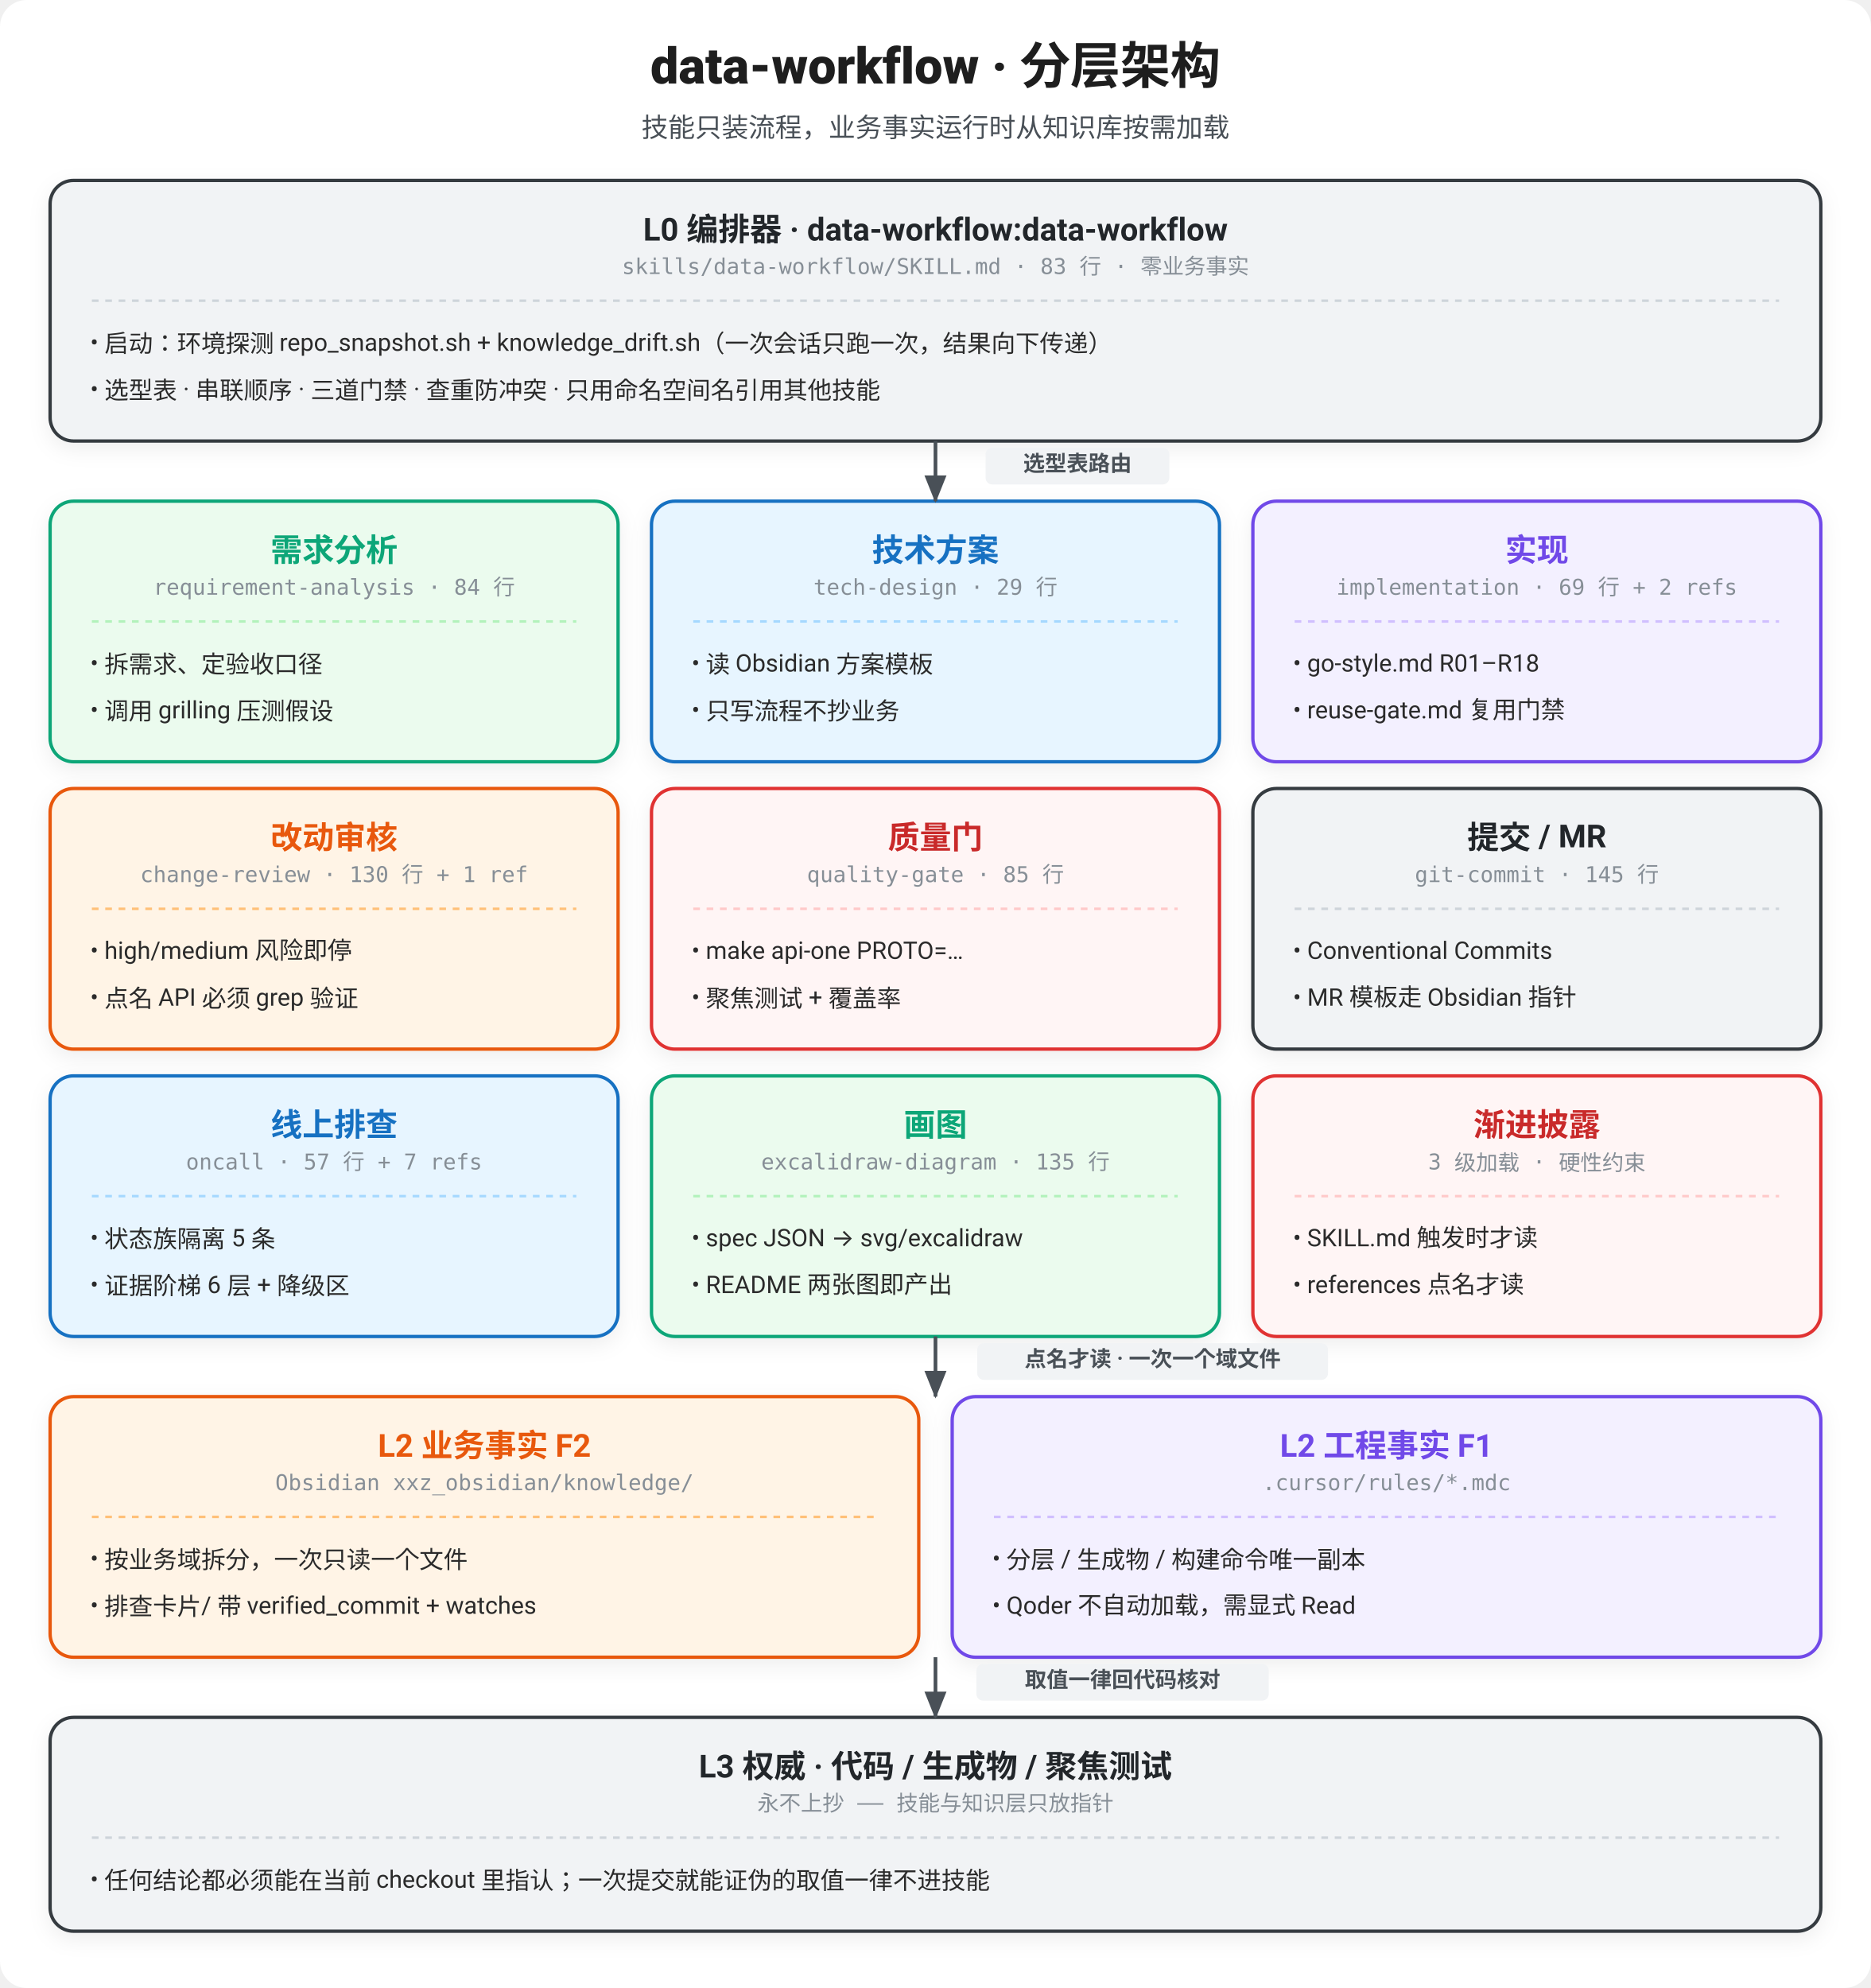
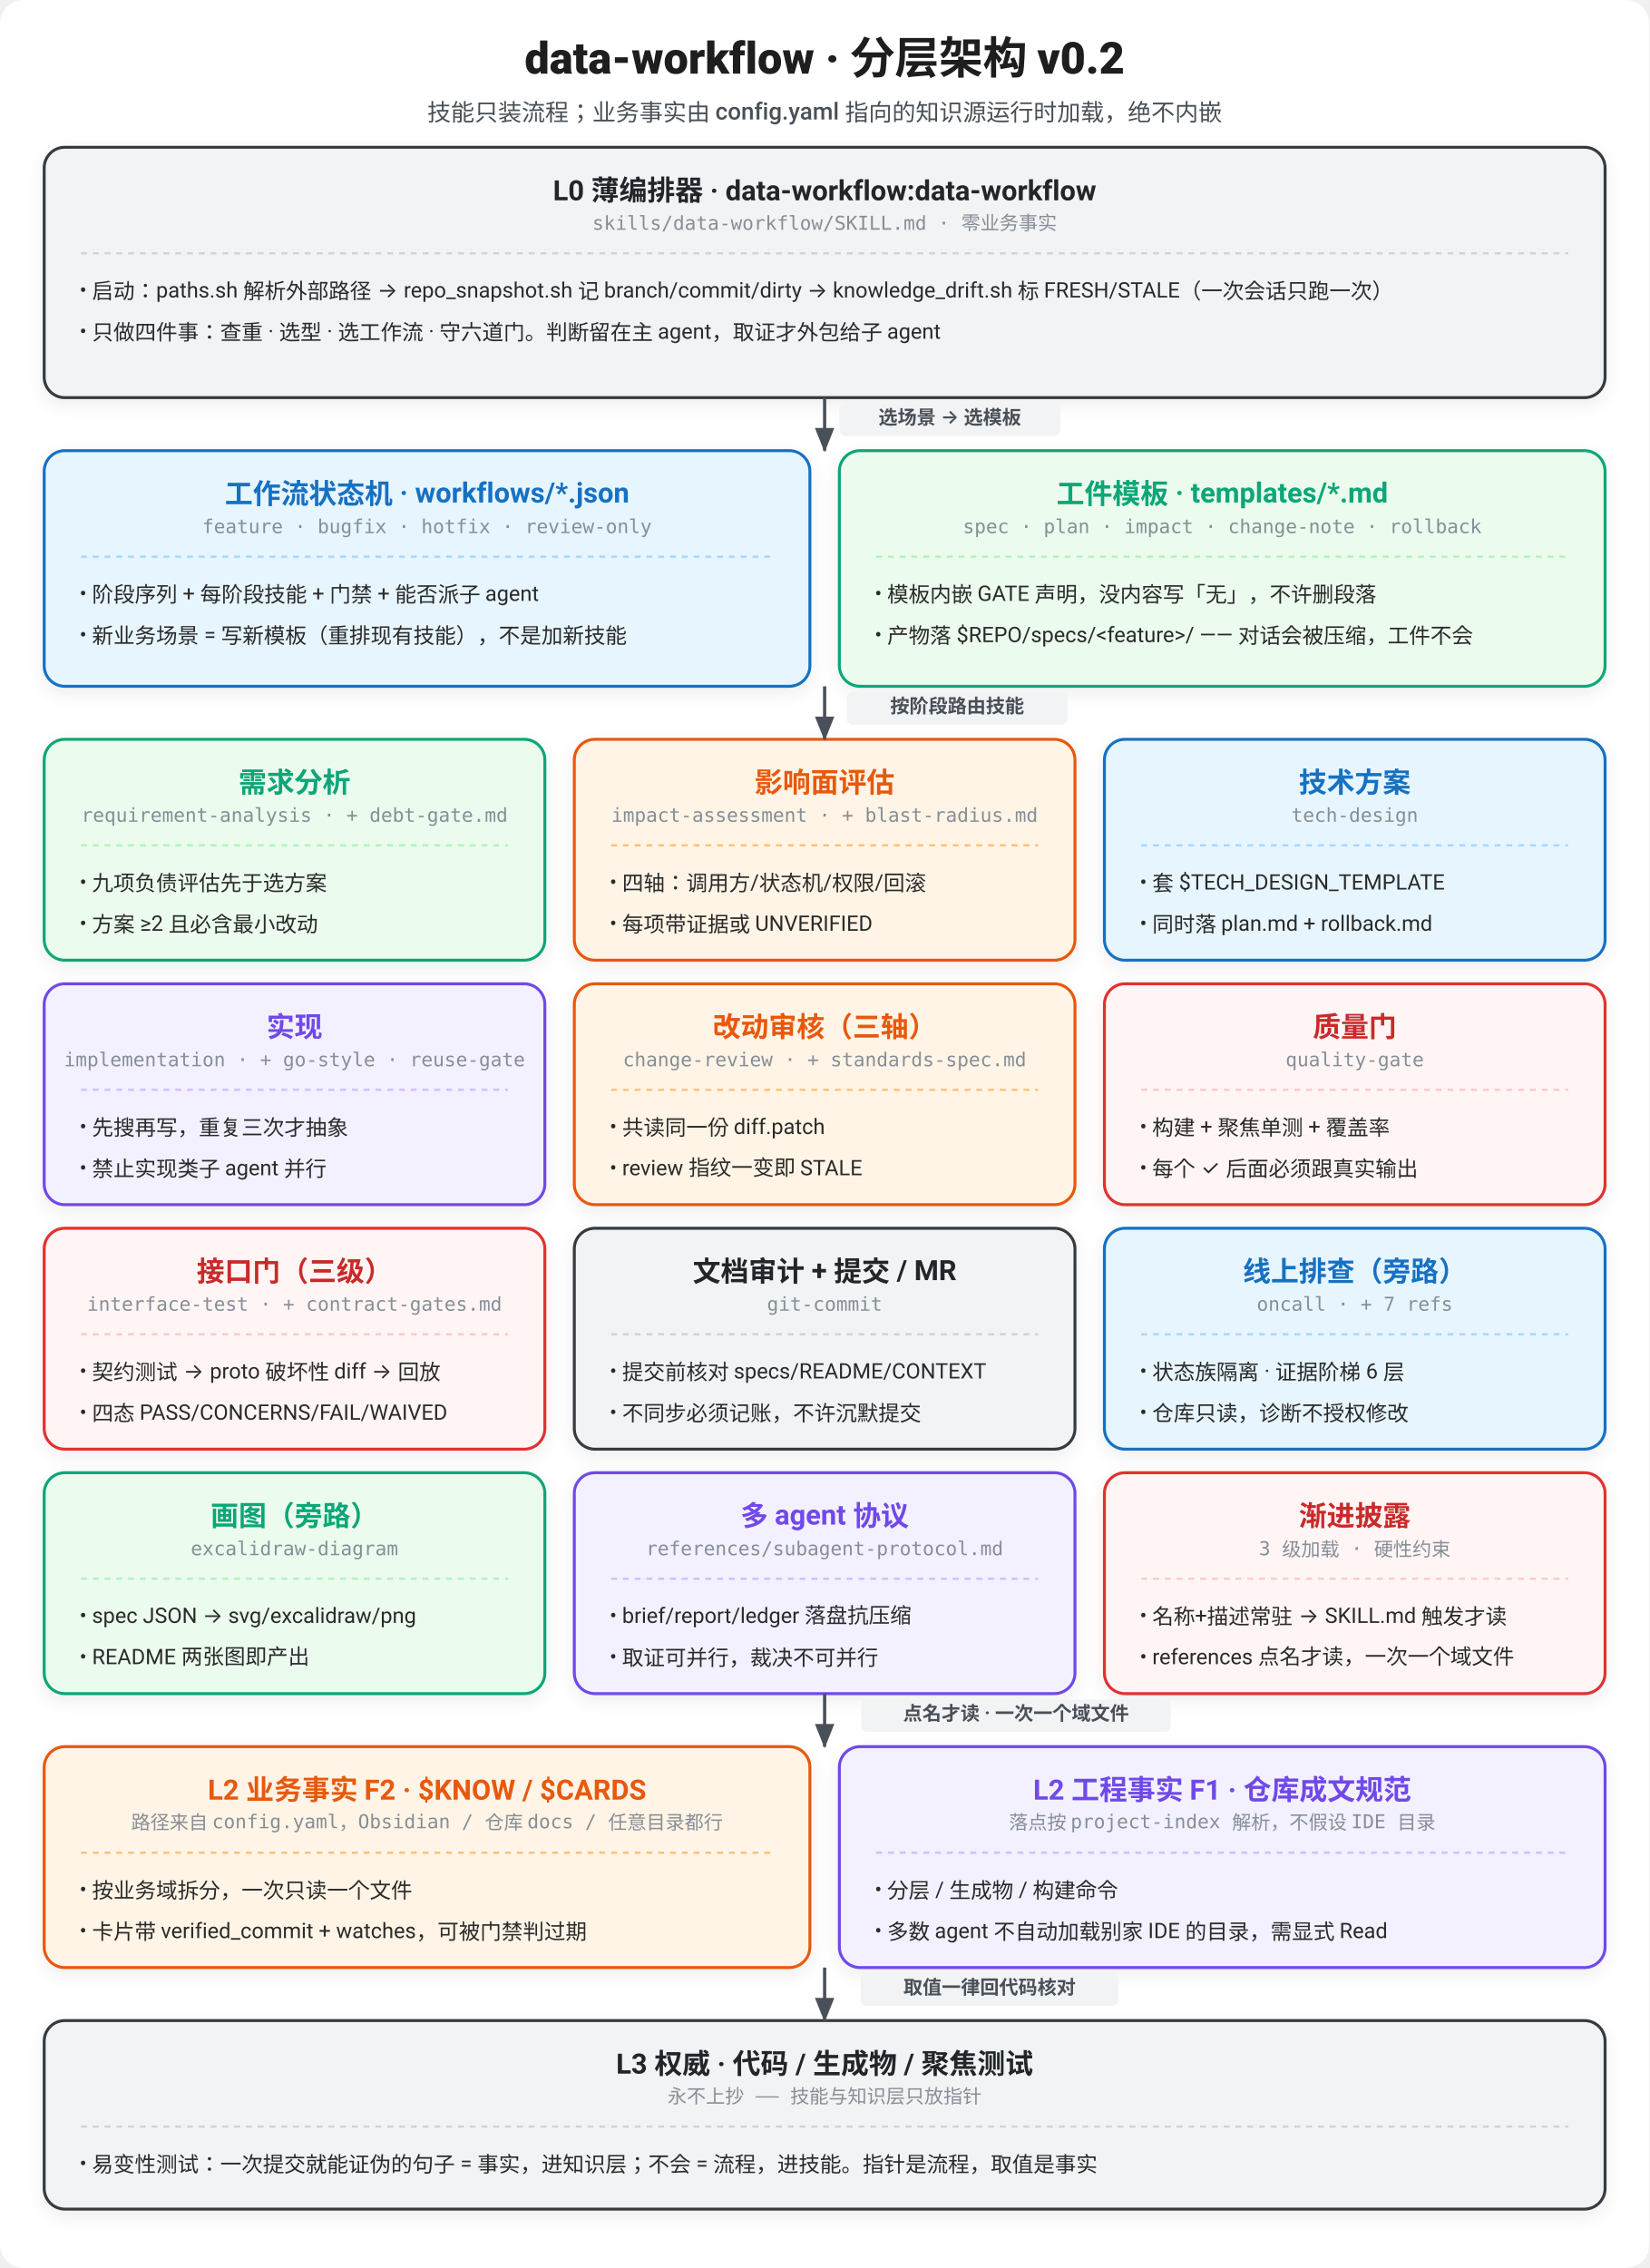
- <svg xmlns="http://www.w3.org/2000/svg" viewBox="0 0 1120 1190" width="100%" height="100%">
+ <svg xmlns="http://www.w3.org/2000/svg" viewBox="0 0 1120 1540" width="100%" height="100%">
  <defs>
    <filter id="shadow" x="-5%" y="-5%" width="110%" height="110%" filterUnits="userSpaceOnUse">
      <feDropShadow dx="0" dy="4" stdDeviation="6" flood-color="#000000" flood-opacity="0.07" />
    </filter>
    <filter id="red-shadow" x="-4%" y="-4%" width="108%" height="108%" filterUnits="userSpaceOnUse">
      <feDropShadow dx="0" dy="5" stdDeviation="8" flood-color="#e03131" flood-opacity="0.10" />
    </filter>
    <marker id="arrow-gray" markerWidth="9" markerHeight="9" refX="7" refY="4.5" orient="auto">
      <path d="M 0 1.5 L 7.5 4.5 L 0 7.5 Z" fill="#495057" />
    </marker>
    <marker id="arrow-red" markerWidth="9" markerHeight="9" refX="7" refY="4.5" orient="auto">
      <path d="M 0 1.5 L 7.5 4.5 L 0 7.5 Z" fill="#e03131" />
    </marker>
    <style>
      .title { font-family: -apple-system, BlinkMacSystemFont, "Segoe UI", Roboto, "PingFang SC", "Hiragino Sans GB", "Microsoft YaHei", sans-serif; font-weight: 800; fill: #1e1e1e; }
      .subtitle { font-family: -apple-system, BlinkMacSystemFont, "Segoe UI", Roboto, "PingFang SC", sans-serif; font-weight: 500; fill: #495057; }
      .card-title { font-family: -apple-system, BlinkMacSystemFont, "Segoe UI", Roboto, "PingFang SC", sans-serif; font-weight: 700; font-size: 19px; }
      .card-sub { font-family: "SF Mono", "Consolas", Menlo, monospace; font-size: 13px; fill: #868e96; }
      .card-item { font-family: -apple-system, BlinkMacSystemFont, "Segoe UI", Roboto, "PingFang SC", sans-serif; font-size: 14.5px; fill: #2b2b2b; }
      .tag-text { font-family: -apple-system, BlinkMacSystemFont, "Segoe UI", Roboto, "PingFang SC", sans-serif; font-size: 13px; font-weight: 600; fill: #495057; text-anchor: middle; }
      .cfg-text { font-family: -apple-system, BlinkMacSystemFont, "Segoe UI", Roboto, "PingFang SC", sans-serif; font-size: 13px; font-weight: 700; fill: #c92a2a; text-anchor: middle; }
    </style>
  </defs>
  <rect width="100%" height="100%" fill="#ffffff" rx="16" />
  <g transform="translate(560, 50)" text-anchor="middle">
-     <text class="title" font-size="30" y="0">data-workflow · 分层架构</text>
-     <text class="subtitle" font-size="16" y="32">技能只装流程，业务事实运行时从知识库按需加载</text>
-   </g>
-   <g transform="translate(30, 108)" filter="url(#shadow)">
-     <rect width="1060" height="156" rx="14" fill="#f1f3f5" stroke="#343a40" stroke-width="2" />
-     <text class="card-title" x="530" y="36" text-anchor="middle" fill="#212529">L0 编排器 · data-workflow:data-workflow</text>
-     <text class="card-sub" x="530" y="56" text-anchor="middle">skills/data-workflow/SKILL.md · 83 行 · 零业务事实</text>
+     <text class="title" font-size="30" y="0">data-workflow · 分层架构 v0.2</text>
+     <text class="subtitle" font-size="16" y="32">技能只装流程；业务事实由 config.yaml 指向的知识源运行时加载，绝不内嵌</text>
+   </g>
+   <g transform="translate(30, 100)" filter="url(#shadow)">
+     <rect width="1060" height="170" rx="14" fill="#f1f3f5" stroke="#343a40" stroke-width="2" />
+     <text class="card-title" x="530" y="36" text-anchor="middle" fill="#212529">L0 薄编排器 · data-workflow:data-workflow</text>
+     <text class="card-sub" x="530" y="56" text-anchor="middle">skills/data-workflow/SKILL.md · 零业务事实</text>
    <line x1="25" y1="72" x2="1035" y2="72" stroke="#ced4da" stroke-width="1.5" stroke-dasharray="4,4" />
    <g class="card-item" transform="translate(24, 102)">
-       <text y="0">• 启动：环境探测 repo_snapshot.sh + knowledge_drift.sh（一次会话只跑一次，结果向下传递）</text>
-       <text y="28">• 选型表 · 串联顺序 · 三道门禁 · 查重防冲突 · 只用命名空间名引用其他技能</text>
-     </g>
-   </g>
-   <g transform="translate(30, 300)" filter="url(#shadow)">
-     <rect width="340" height="156" rx="14" fill="#ebfbee" stroke="#0ca678" stroke-width="2" />
+       <text y="0">• 启动：paths.sh 解析外部路径 → repo_snapshot.sh 记 branch/commit/dirty → knowledge_drift.sh 标 FRESH/STALE（一次会话只跑一次）</text>
+       <text y="28">• 只做四件事：查重 · 选型 · 选工作流 · 守六道门。判断留在主 agent，取证才外包给子 agent</text>
+     </g>
+   </g>
+   <g transform="translate(30, 306)" filter="url(#shadow)">
+     <rect width="520" height="160" rx="14" fill="#e7f5ff" stroke="#1971c2" stroke-width="2" />
+     <text class="card-title" x="260" y="36" text-anchor="middle" fill="#1971c2">工作流状态机 · workflows/*.json</text>
+     <text class="card-sub" x="260" y="56" text-anchor="middle">feature · bugfix · hotfix · review-only</text>
+     <line x1="25" y1="72" x2="495" y2="72" stroke="#a5d8ff" stroke-width="1.5" stroke-dasharray="4,4" />
+     <g class="card-item" transform="translate(24, 102)">
+       <text y="0">• 阶段序列 + 每阶段技能 + 门禁 + 能否派子 agent</text>
+       <text y="28">• 新业务场景 = 写新模板（重排现有技能），不是加新技能</text>
+     </g>
+   </g>
+   <g transform="translate(570, 306)" filter="url(#shadow)">
+     <rect width="520" height="160" rx="14" fill="#ebfbee" stroke="#0ca678" stroke-width="2" />
+     <text class="card-title" x="260" y="36" text-anchor="middle" fill="#0ca678">工件模板 · templates/*.md</text>
+     <text class="card-sub" x="260" y="56" text-anchor="middle">spec · plan · impact · change-note · rollback</text>
+     <line x1="25" y1="72" x2="495" y2="72" stroke="#b2f2bb" stroke-width="1.5" stroke-dasharray="4,4" />
+     <g class="card-item" transform="translate(24, 102)">
+       <text y="0">• 模板内嵌 GATE 声明，没内容写「无」，不许删段落</text>
+       <text y="28">• 产物落 $REPO/specs/&lt;feature&gt;/ —— 对话会被压缩，工件不会</text>
+     </g>
+   </g>
+   <g transform="translate(30, 502)" filter="url(#shadow)">
+     <rect width="340" height="150" rx="14" fill="#ebfbee" stroke="#0ca678" stroke-width="2" />
    <text class="card-title" x="170" y="36" text-anchor="middle" fill="#0ca678">需求分析</text>
-     <text class="card-sub" x="170" y="56" text-anchor="middle">requirement-analysis · 84 行</text>
+     <text class="card-sub" x="170" y="56" text-anchor="middle">requirement-analysis · + debt-gate.md</text>
    <line x1="25" y1="72" x2="315" y2="72" stroke="#b2f2bb" stroke-width="1.5" stroke-dasharray="4,4" />
    <g class="card-item" transform="translate(24, 102)">
-       <text y="0">• 拆需求、定验收口径</text>
-       <text y="28">• 调用 grilling 压测假设</text>
-     </g>
-   </g>
-   <g transform="translate(390, 300)" filter="url(#shadow)">
-     <rect width="340" height="156" rx="14" fill="#e7f5ff" stroke="#1971c2" stroke-width="2" />
+       <text y="0">• 九项负债评估先于选方案</text>
+       <text y="28">• 方案 ≥2 且必含最小改动</text>
+     </g>
+   </g>
+   <g transform="translate(390, 502)" filter="url(#shadow)">
+     <rect width="340" height="150" rx="14" fill="#fff4e6" stroke="#e8590c" stroke-width="2" />
+     <text class="card-title" x="170" y="36" text-anchor="middle" fill="#e8590c">影响面评估</text>
+     <text class="card-sub" x="170" y="56" text-anchor="middle">impact-assessment · + blast-radius.md</text>
+     <line x1="25" y1="72" x2="315" y2="72" stroke="#ffc078" stroke-width="1.5" stroke-dasharray="4,4" />
+     <g class="card-item" transform="translate(24, 102)">
+       <text y="0">• 四轴：调用方/状态机/权限/回滚</text>
+       <text y="28">• 每项带证据或 UNVERIFIED</text>
+     </g>
+   </g>
+   <g transform="translate(750, 502)" filter="url(#shadow)">
+     <rect width="340" height="150" rx="14" fill="#e7f5ff" stroke="#1971c2" stroke-width="2" />
    <text class="card-title" x="170" y="36" text-anchor="middle" fill="#1971c2">技术方案</text>
-     <text class="card-sub" x="170" y="56" text-anchor="middle">tech-design · 29 行</text>
+     <text class="card-sub" x="170" y="56" text-anchor="middle">tech-design</text>
    <line x1="25" y1="72" x2="315" y2="72" stroke="#a5d8ff" stroke-width="1.5" stroke-dasharray="4,4" />
    <g class="card-item" transform="translate(24, 102)">
-       <text y="0">• 读 Obsidian 方案模板</text>
-       <text y="28">• 只写流程不抄业务</text>
-     </g>
-   </g>
-   <g transform="translate(750, 300)" filter="url(#shadow)">
-     <rect width="340" height="156" rx="14" fill="#f3f0ff" stroke="#7048e8" stroke-width="2" />
+       <text y="0">• 套 $TECH_DESIGN_TEMPLATE</text>
+       <text y="28">• 同时落 plan.md + rollback.md</text>
+     </g>
+   </g>
+   <g transform="translate(30, 668)" filter="url(#shadow)">
+     <rect width="340" height="150" rx="14" fill="#f3f0ff" stroke="#7048e8" stroke-width="2" />
    <text class="card-title" x="170" y="36" text-anchor="middle" fill="#7048e8">实现</text>
-     <text class="card-sub" x="170" y="56" text-anchor="middle">implementation · 69 行 + 2 refs</text>
+     <text class="card-sub" x="170" y="56" text-anchor="middle">implementation · + go-style · reuse-gate</text>
    <line x1="25" y1="72" x2="315" y2="72" stroke="#d0bfff" stroke-width="1.5" stroke-dasharray="4,4" />
    <g class="card-item" transform="translate(24, 102)">
-       <text y="0">• go-style.md R01–R18</text>
-       <text y="28">• reuse-gate.md 复用门禁</text>
-     </g>
-   </g>
-   <g transform="translate(30, 472)" filter="url(#shadow)">
-     <rect width="340" height="156" rx="14" fill="#fff4e6" stroke="#e8590c" stroke-width="2" />
-     <text class="card-title" x="170" y="36" text-anchor="middle" fill="#e8590c">改动审核</text>
-     <text class="card-sub" x="170" y="56" text-anchor="middle">change-review · 130 行 + 1 ref</text>
+       <text y="0">• 先搜再写，重复三次才抽象</text>
+       <text y="28">• 禁止实现类子 agent 并行</text>
+     </g>
+   </g>
+   <g transform="translate(390, 668)" filter="url(#shadow)">
+     <rect width="340" height="150" rx="14" fill="#fff4e6" stroke="#e8590c" stroke-width="2" />
+     <text class="card-title" x="170" y="36" text-anchor="middle" fill="#e8590c">改动审核（三轴）</text>
+     <text class="card-sub" x="170" y="56" text-anchor="middle">change-review · + standards-spec.md</text>
    <line x1="25" y1="72" x2="315" y2="72" stroke="#ffc078" stroke-width="1.5" stroke-dasharray="4,4" />
    <g class="card-item" transform="translate(24, 102)">
-       <text y="0">• high/medium 风险即停</text>
-       <text y="28">• 点名 API 必须 grep 验证</text>
-     </g>
-   </g>
-   <g transform="translate(390, 472)" filter="url(#shadow)">
-     <rect width="340" height="156" rx="14" fill="#fff5f5" stroke="#e03131" stroke-width="2" />
+       <text y="0">• 共读同一份 diff.patch</text>
+       <text y="28">• review 指纹一变即 STALE</text>
+     </g>
+   </g>
+   <g transform="translate(750, 668)" filter="url(#shadow)">
+     <rect width="340" height="150" rx="14" fill="#fff5f5" stroke="#e03131" stroke-width="2" />
    <text class="card-title" x="170" y="36" text-anchor="middle" fill="#c92a2a">质量门</text>
-     <text class="card-sub" x="170" y="56" text-anchor="middle">quality-gate · 85 行</text>
+     <text class="card-sub" x="170" y="56" text-anchor="middle">quality-gate</text>
    <line x1="25" y1="72" x2="315" y2="72" stroke="#ffc9c9" stroke-width="1.5" stroke-dasharray="4,4" />
    <g class="card-item" transform="translate(24, 102)">
-       <text y="0">• make api-one PROTO=…</text>
-       <text y="28">• 聚焦测试 + 覆盖率</text>
-     </g>
-   </g>
-   <g transform="translate(750, 472)" filter="url(#shadow)">
-     <rect width="340" height="156" rx="14" fill="#f1f3f5" stroke="#343a40" stroke-width="2" />
-     <text class="card-title" x="170" y="36" text-anchor="middle" fill="#212529">提交 / MR</text>
-     <text class="card-sub" x="170" y="56" text-anchor="middle">git-commit · 145 行</text>
+       <text y="0">• 构建 + 聚焦单测 + 覆盖率</text>
+       <text y="28">• 每个 ✓ 后面必须跟真实输出</text>
+     </g>
+   </g>
+   <g transform="translate(30, 834)" filter="url(#shadow)">
+     <rect width="340" height="150" rx="14" fill="#fff5f5" stroke="#e03131" stroke-width="2" />
+     <text class="card-title" x="170" y="36" text-anchor="middle" fill="#c92a2a">接口门（三级）</text>
+     <text class="card-sub" x="170" y="56" text-anchor="middle">interface-test · + contract-gates.md</text>
+     <line x1="25" y1="72" x2="315" y2="72" stroke="#ffc9c9" stroke-width="1.5" stroke-dasharray="4,4" />
+     <g class="card-item" transform="translate(24, 102)">
+       <text y="0">• 契约测试 → proto 破坏性 diff → 回放</text>
+       <text y="28">• 四态 PASS/CONCERNS/FAIL/WAIVED</text>
+     </g>
+   </g>
+   <g transform="translate(390, 834)" filter="url(#shadow)">
+     <rect width="340" height="150" rx="14" fill="#f1f3f5" stroke="#343a40" stroke-width="2" />
+     <text class="card-title" x="170" y="36" text-anchor="middle" fill="#212529">文档审计 + 提交 / MR</text>
+     <text class="card-sub" x="170" y="56" text-anchor="middle">git-commit</text>
    <line x1="25" y1="72" x2="315" y2="72" stroke="#ced4da" stroke-width="1.5" stroke-dasharray="4,4" />
    <g class="card-item" transform="translate(24, 102)">
-       <text y="0">• Conventional Commits</text>
-       <text y="28">• MR 模板走 Obsidian 指针</text>
-     </g>
-   </g>
-   <g transform="translate(30, 644)" filter="url(#shadow)">
-     <rect width="340" height="156" rx="14" fill="#e7f5ff" stroke="#1971c2" stroke-width="2" />
-     <text class="card-title" x="170" y="36" text-anchor="middle" fill="#1971c2">线上排查</text>
-     <text class="card-sub" x="170" y="56" text-anchor="middle">oncall · 57 行 + 7 refs</text>
+       <text y="0">• 提交前核对 specs/README/CONTEXT</text>
+       <text y="28">• 不同步必须记账，不许沉默提交</text>
+     </g>
+   </g>
+   <g transform="translate(750, 834)" filter="url(#shadow)">
+     <rect width="340" height="150" rx="14" fill="#e7f5ff" stroke="#1971c2" stroke-width="2" />
+     <text class="card-title" x="170" y="36" text-anchor="middle" fill="#1971c2">线上排查（旁路）</text>
+     <text class="card-sub" x="170" y="56" text-anchor="middle">oncall · + 7 refs</text>
    <line x1="25" y1="72" x2="315" y2="72" stroke="#a5d8ff" stroke-width="1.5" stroke-dasharray="4,4" />
    <g class="card-item" transform="translate(24, 102)">
-       <text y="0">• 状态族隔离 5 条</text>
-       <text y="28">• 证据阶梯 6 层 + 降级区</text>
-     </g>
-   </g>
-   <g transform="translate(390, 644)" filter="url(#shadow)">
-     <rect width="340" height="156" rx="14" fill="#ebfbee" stroke="#0ca678" stroke-width="2" />
-     <text class="card-title" x="170" y="36" text-anchor="middle" fill="#0ca678">画图</text>
-     <text class="card-sub" x="170" y="56" text-anchor="middle">excalidraw-diagram · 135 行</text>
+       <text y="0">• 状态族隔离 · 证据阶梯 6 层</text>
+       <text y="28">• 仓库只读，诊断不授权修改</text>
+     </g>
+   </g>
+   <g transform="translate(30, 1000)" filter="url(#shadow)">
+     <rect width="340" height="150" rx="14" fill="#ebfbee" stroke="#0ca678" stroke-width="2" />
+     <text class="card-title" x="170" y="36" text-anchor="middle" fill="#0ca678">画图（旁路）</text>
+     <text class="card-sub" x="170" y="56" text-anchor="middle">excalidraw-diagram</text>
    <line x1="25" y1="72" x2="315" y2="72" stroke="#b2f2bb" stroke-width="1.5" stroke-dasharray="4,4" />
    <g class="card-item" transform="translate(24, 102)">
-       <text y="0">• spec JSON → svg/excalidraw</text>
+       <text y="0">• spec JSON → svg/excalidraw/png</text>
      <text y="28">• README 两张图即产出</text>
    </g>
  </g>
-   <g transform="translate(750, 644)" filter="url(#shadow)">
-     <rect width="340" height="156" rx="14" fill="#fff5f5" stroke="#e03131" stroke-width="2" />
+   <g transform="translate(390, 1000)" filter="url(#shadow)">
+     <rect width="340" height="150" rx="14" fill="#f3f0ff" stroke="#7048e8" stroke-width="2" />
+     <text class="card-title" x="170" y="36" text-anchor="middle" fill="#7048e8">多 agent 协议</text>
+     <text class="card-sub" x="170" y="56" text-anchor="middle">references/subagent-protocol.md</text>
+     <line x1="25" y1="72" x2="315" y2="72" stroke="#d0bfff" stroke-width="1.5" stroke-dasharray="4,4" />
+     <g class="card-item" transform="translate(24, 102)">
+       <text y="0">• brief/report/ledger 落盘抗压缩</text>
+       <text y="28">• 取证可并行，裁决不可并行</text>
+     </g>
+   </g>
+   <g transform="translate(750, 1000)" filter="url(#shadow)">
+     <rect width="340" height="150" rx="14" fill="#fff5f5" stroke="#e03131" stroke-width="2" />
    <text class="card-title" x="170" y="36" text-anchor="middle" fill="#c92a2a">渐进披露</text>
    <text class="card-sub" x="170" y="56" text-anchor="middle">3 级加载 · 硬性约束</text>
    <line x1="25" y1="72" x2="315" y2="72" stroke="#ffc9c9" stroke-width="1.5" stroke-dasharray="4,4" />
    <g class="card-item" transform="translate(24, 102)">
-       <text y="0">• SKILL.md 触发时才读</text>
-       <text y="28">• references 点名才读</text>
-     </g>
-   </g>
-   <g transform="translate(30, 836)" filter="url(#shadow)">
-     <rect width="520" height="156" rx="14" fill="#fff4e6" stroke="#e8590c" stroke-width="2" />
-     <text class="card-title" x="260" y="36" text-anchor="middle" fill="#e8590c">L2 业务事实 F2</text>
-     <text class="card-sub" x="260" y="56" text-anchor="middle">Obsidian xxz_obsidian/knowledge/</text>
+       <text y="0">• 名称+描述常驻 → SKILL.md 触发才读</text>
+       <text y="28">• references 点名才读，一次一个域文件</text>
+     </g>
+   </g>
+   <g transform="translate(30, 1186)" filter="url(#shadow)">
+     <rect width="520" height="150" rx="14" fill="#fff4e6" stroke="#e8590c" stroke-width="2" />
+     <text class="card-title" x="260" y="36" text-anchor="middle" fill="#e8590c">L2 业务事实 F2 · $KNOW / $CARDS</text>
+     <text class="card-sub" x="260" y="56" text-anchor="middle">路径来自 config.yaml，Obsidian / 仓库 docs / 任意目录都行</text>
    <line x1="25" y1="72" x2="495" y2="72" stroke="#ffc078" stroke-width="1.5" stroke-dasharray="4,4" />
    <g class="card-item" transform="translate(24, 102)">
      <text y="0">• 按业务域拆分，一次只读一个文件</text>
-       <text y="28">• 排查卡片/ 带 verified_commit + watches</text>
-     </g>
-   </g>
-   <g transform="translate(570, 836)" filter="url(#shadow)">
-     <rect width="520" height="156" rx="14" fill="#f3f0ff" stroke="#7048e8" stroke-width="2" />
-     <text class="card-title" x="260" y="36" text-anchor="middle" fill="#7048e8">L2 工程事实 F1</text>
-     <text class="card-sub" x="260" y="56" text-anchor="middle">.cursor/rules/*.mdc</text>
+       <text y="28">• 卡片带 verified_commit + watches，可被门禁判过期</text>
+     </g>
+   </g>
+   <g transform="translate(570, 1186)" filter="url(#shadow)">
+     <rect width="520" height="150" rx="14" fill="#f3f0ff" stroke="#7048e8" stroke-width="2" />
+     <text class="card-title" x="260" y="36" text-anchor="middle" fill="#7048e8">L2 工程事实 F1 · 仓库成文规范</text>
+     <text class="card-sub" x="260" y="56" text-anchor="middle">落点按 project-index 解析，不假设 IDE 目录</text>
    <line x1="25" y1="72" x2="495" y2="72" stroke="#d0bfff" stroke-width="1.5" stroke-dasharray="4,4" />
    <g class="card-item" transform="translate(24, 102)">
-       <text y="0">• 分层 / 生成物 / 构建命令唯一副本</text>
-       <text y="28">• Qoder 不自动加载，需显式 Read</text>
-     </g>
-   </g>
-   <g transform="translate(30, 1028)" filter="url(#shadow)">
+       <text y="0">• 分层 / 生成物 / 构建命令</text>
+       <text y="28">• 多数 agent 不自动加载别家 IDE 的目录，需显式 Read</text>
+     </g>
+   </g>
+   <g transform="translate(30, 1372)" filter="url(#shadow)">
    <rect width="1060" height="128" rx="14" fill="#f1f3f5" stroke="#343a40" stroke-width="2" />
    <text class="card-title" x="530" y="36" text-anchor="middle" fill="#212529">L3 权威 · 代码 / 生成物 / 聚焦测试</text>
    <text class="card-sub" x="530" y="56" text-anchor="middle">永不上抄 —— 技能与知识层只放指针</text>
    <line x1="25" y1="72" x2="1035" y2="72" stroke="#ced4da" stroke-width="1.5" stroke-dasharray="4,4" />
    <g class="card-item" transform="translate(24, 102)">
-       <text y="0">• 任何结论都必须能在当前 checkout 里指认；一次提交就能证伪的取值一律不进技能</text>
-     </g>
-   </g>
-   <g>
-     <path d="M 560 264 L 560 300" fill="none" stroke="#495057" stroke-width="2.2" marker-end="url(#arrow-gray)" />
-     <rect x="590" y="268" width="110" height="22" rx="4" fill="#f1f3f5" />
-     <text class="tag-text" x="645" y="282" text-anchor="middle">选型表路由</text>
-   </g>
-   <g>
-     <path d="M 560 800 L 560 836" fill="none" stroke="#495057" stroke-width="2.2" marker-end="url(#arrow-gray)" />
-     <rect x="585" y="804" width="210" height="22" rx="4" fill="#f1f3f5" />
-     <text class="tag-text" x="690" y="818" text-anchor="middle">点名才读 · 一次一个域文件</text>
-   </g>
-   <g>
-     <path d="M 560 992 L 560 1028" fill="none" stroke="#495057" stroke-width="2.2" marker-end="url(#arrow-gray)" />
-     <rect x="584.5" y="996" width="175" height="22" rx="4" fill="#f1f3f5" />
-     <text class="tag-text" x="672" y="1010" text-anchor="middle">取值一律回代码核对</text>
+       <text y="0">• 易变性测试：一次提交就能证伪的句子 = 事实，进知识层；不会 = 流程，进技能。指针是流程，取值是事实</text>
+     </g>
+   </g>
+   <g>
+     <path d="M 560 270 L 560 306" fill="none" stroke="#495057" stroke-width="2.2" marker-end="url(#arrow-gray)" />
+     <rect x="570" y="274" width="150" height="22" rx="4" fill="#f1f3f5" />
+     <text class="tag-text" x="645" y="288" text-anchor="middle">选场景 → 选模板</text>
+   </g>
+   <g>
+     <path d="M 560 466 L 560 502" fill="none" stroke="#495057" stroke-width="2.2" marker-end="url(#arrow-gray)" />
+     <rect x="575" y="470" width="150" height="22" rx="4" fill="#f1f3f5" />
+     <text class="tag-text" x="650" y="484" text-anchor="middle">按阶段路由技能</text>
+   </g>
+   <g>
+     <path d="M 560 1150 L 560 1186" fill="none" stroke="#495057" stroke-width="2.2" marker-end="url(#arrow-gray)" />
+     <rect x="585" y="1154" width="210" height="22" rx="4" fill="#f1f3f5" />
+     <text class="tag-text" x="690" y="1168" text-anchor="middle">点名才读 · 一次一个域文件</text>
+   </g>
+   <g>
+     <path d="M 560 1336 L 560 1372" fill="none" stroke="#495057" stroke-width="2.2" marker-end="url(#arrow-gray)" />
+     <rect x="584.5" y="1340" width="175" height="22" rx="4" fill="#f1f3f5" />
+     <text class="tag-text" x="672" y="1354" text-anchor="middle">取值一律回代码核对</text>
  </g>
</svg>
